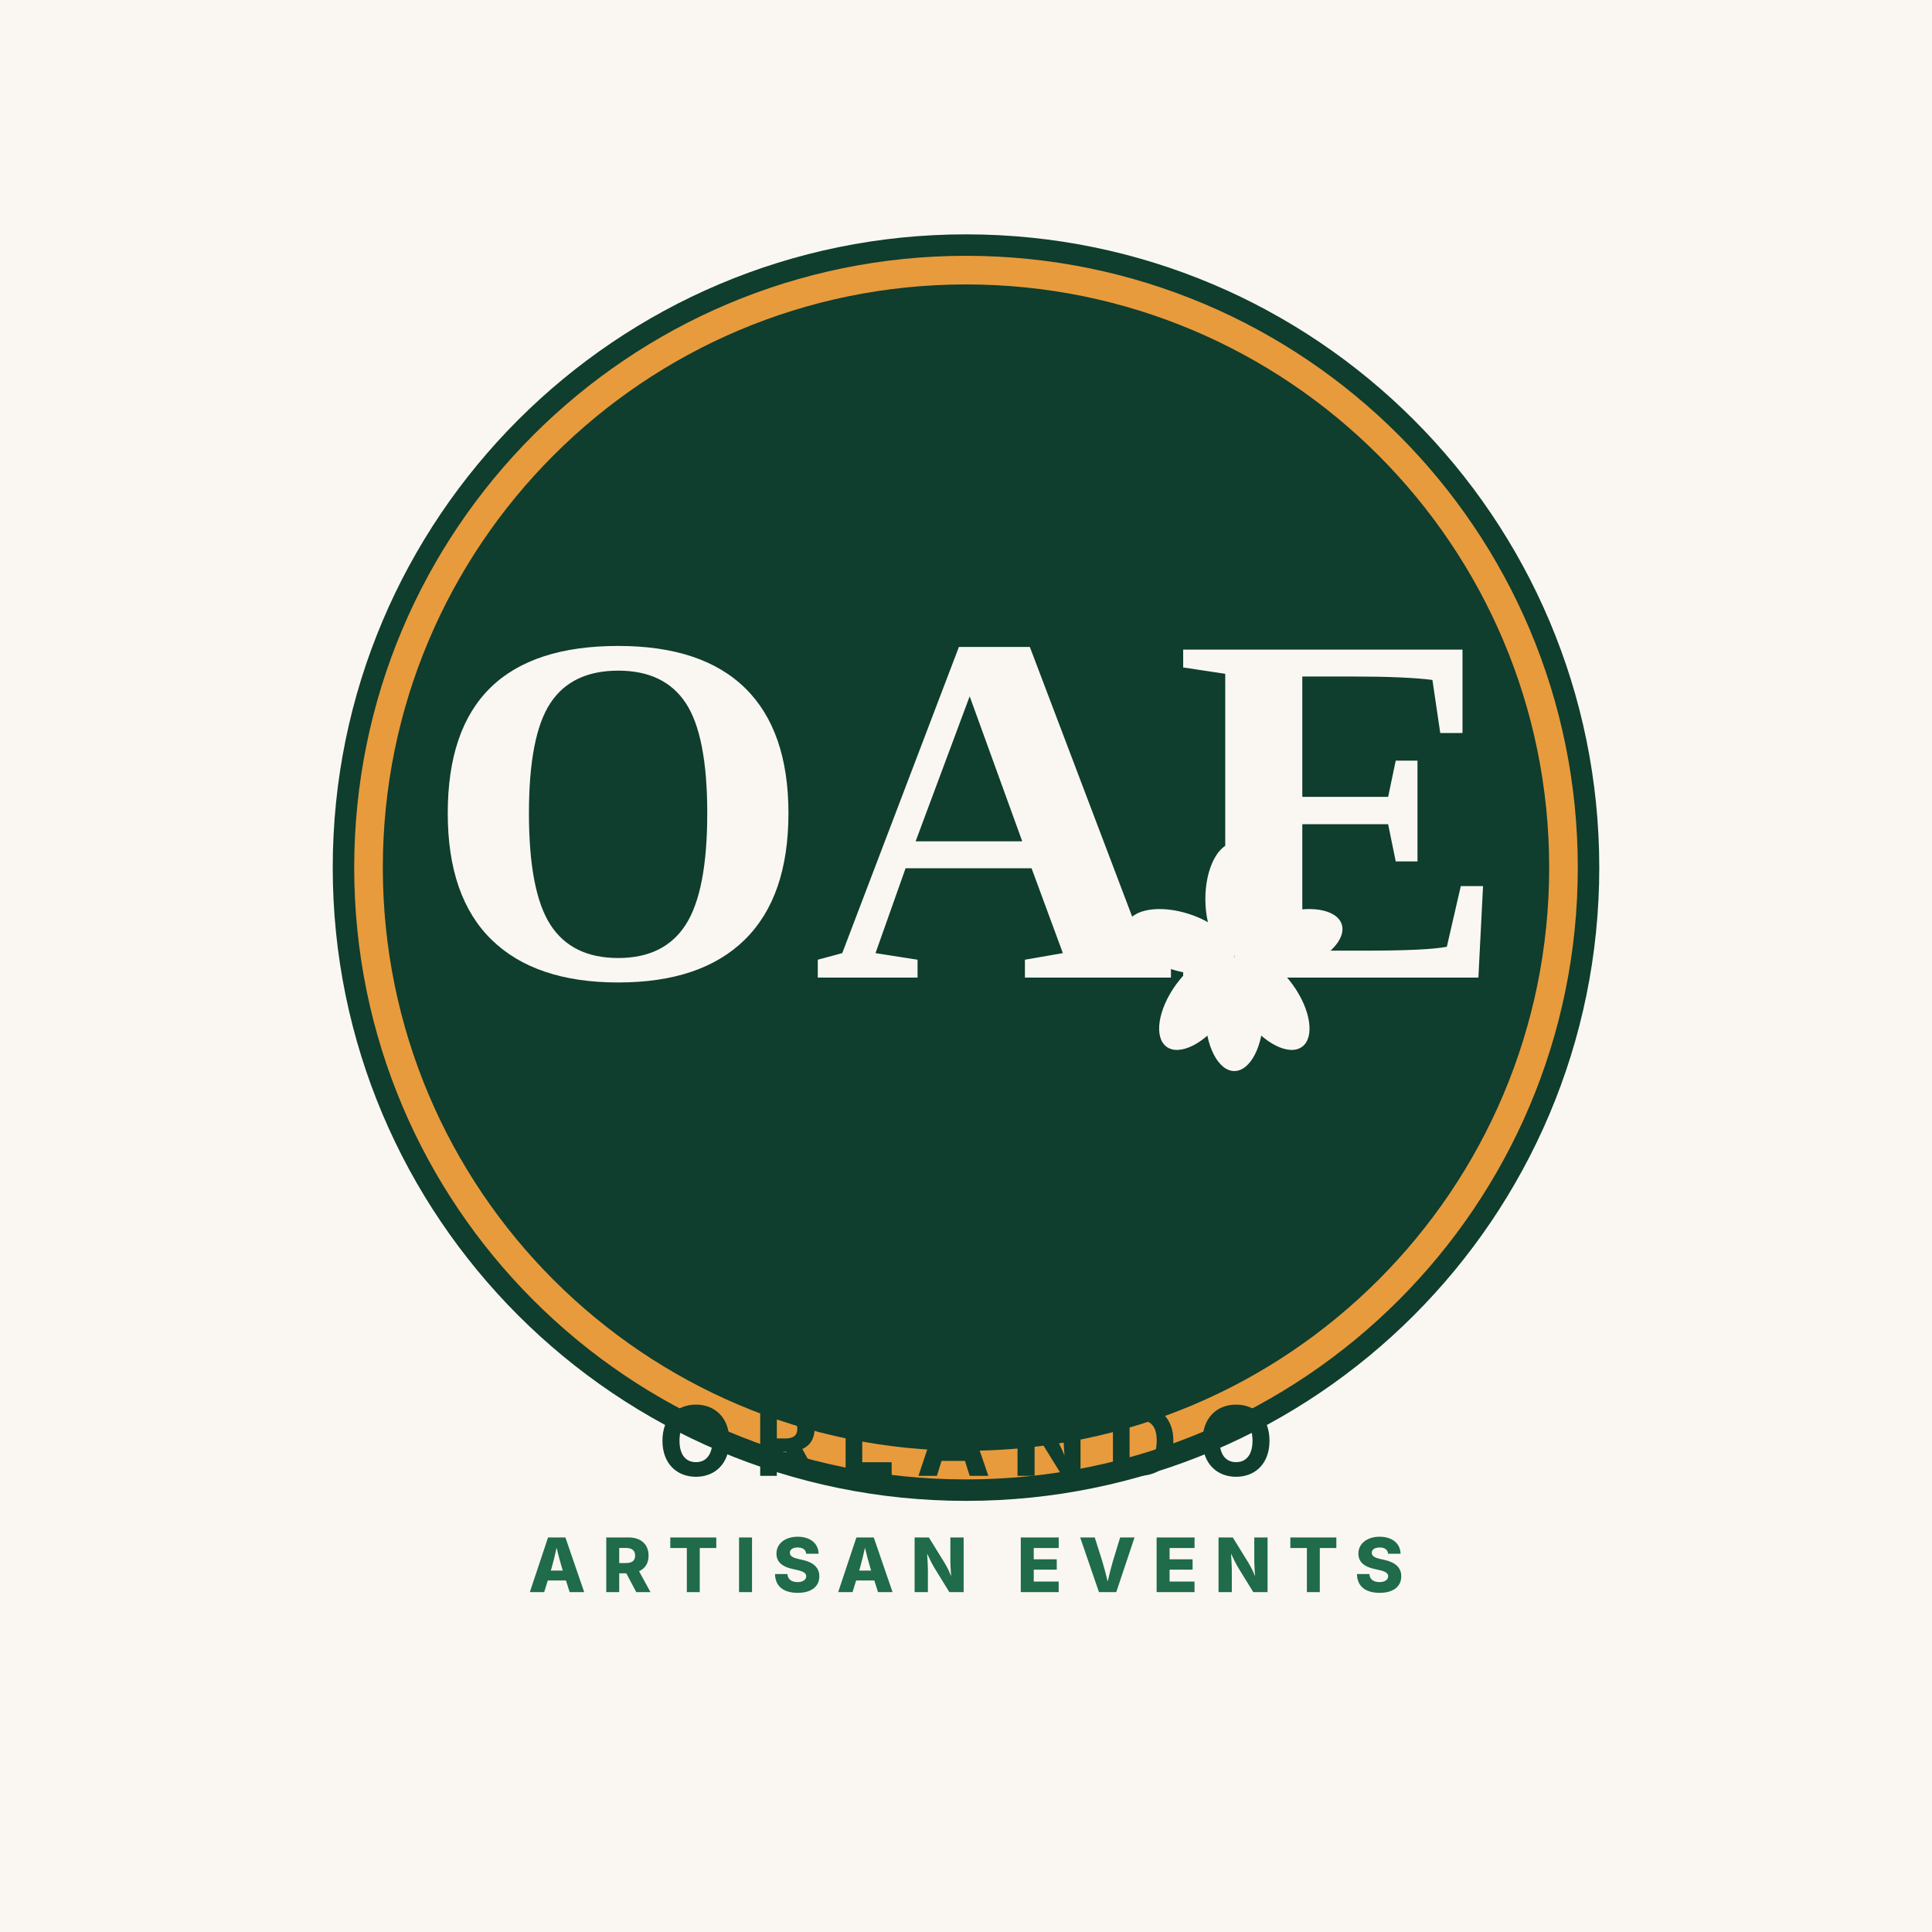
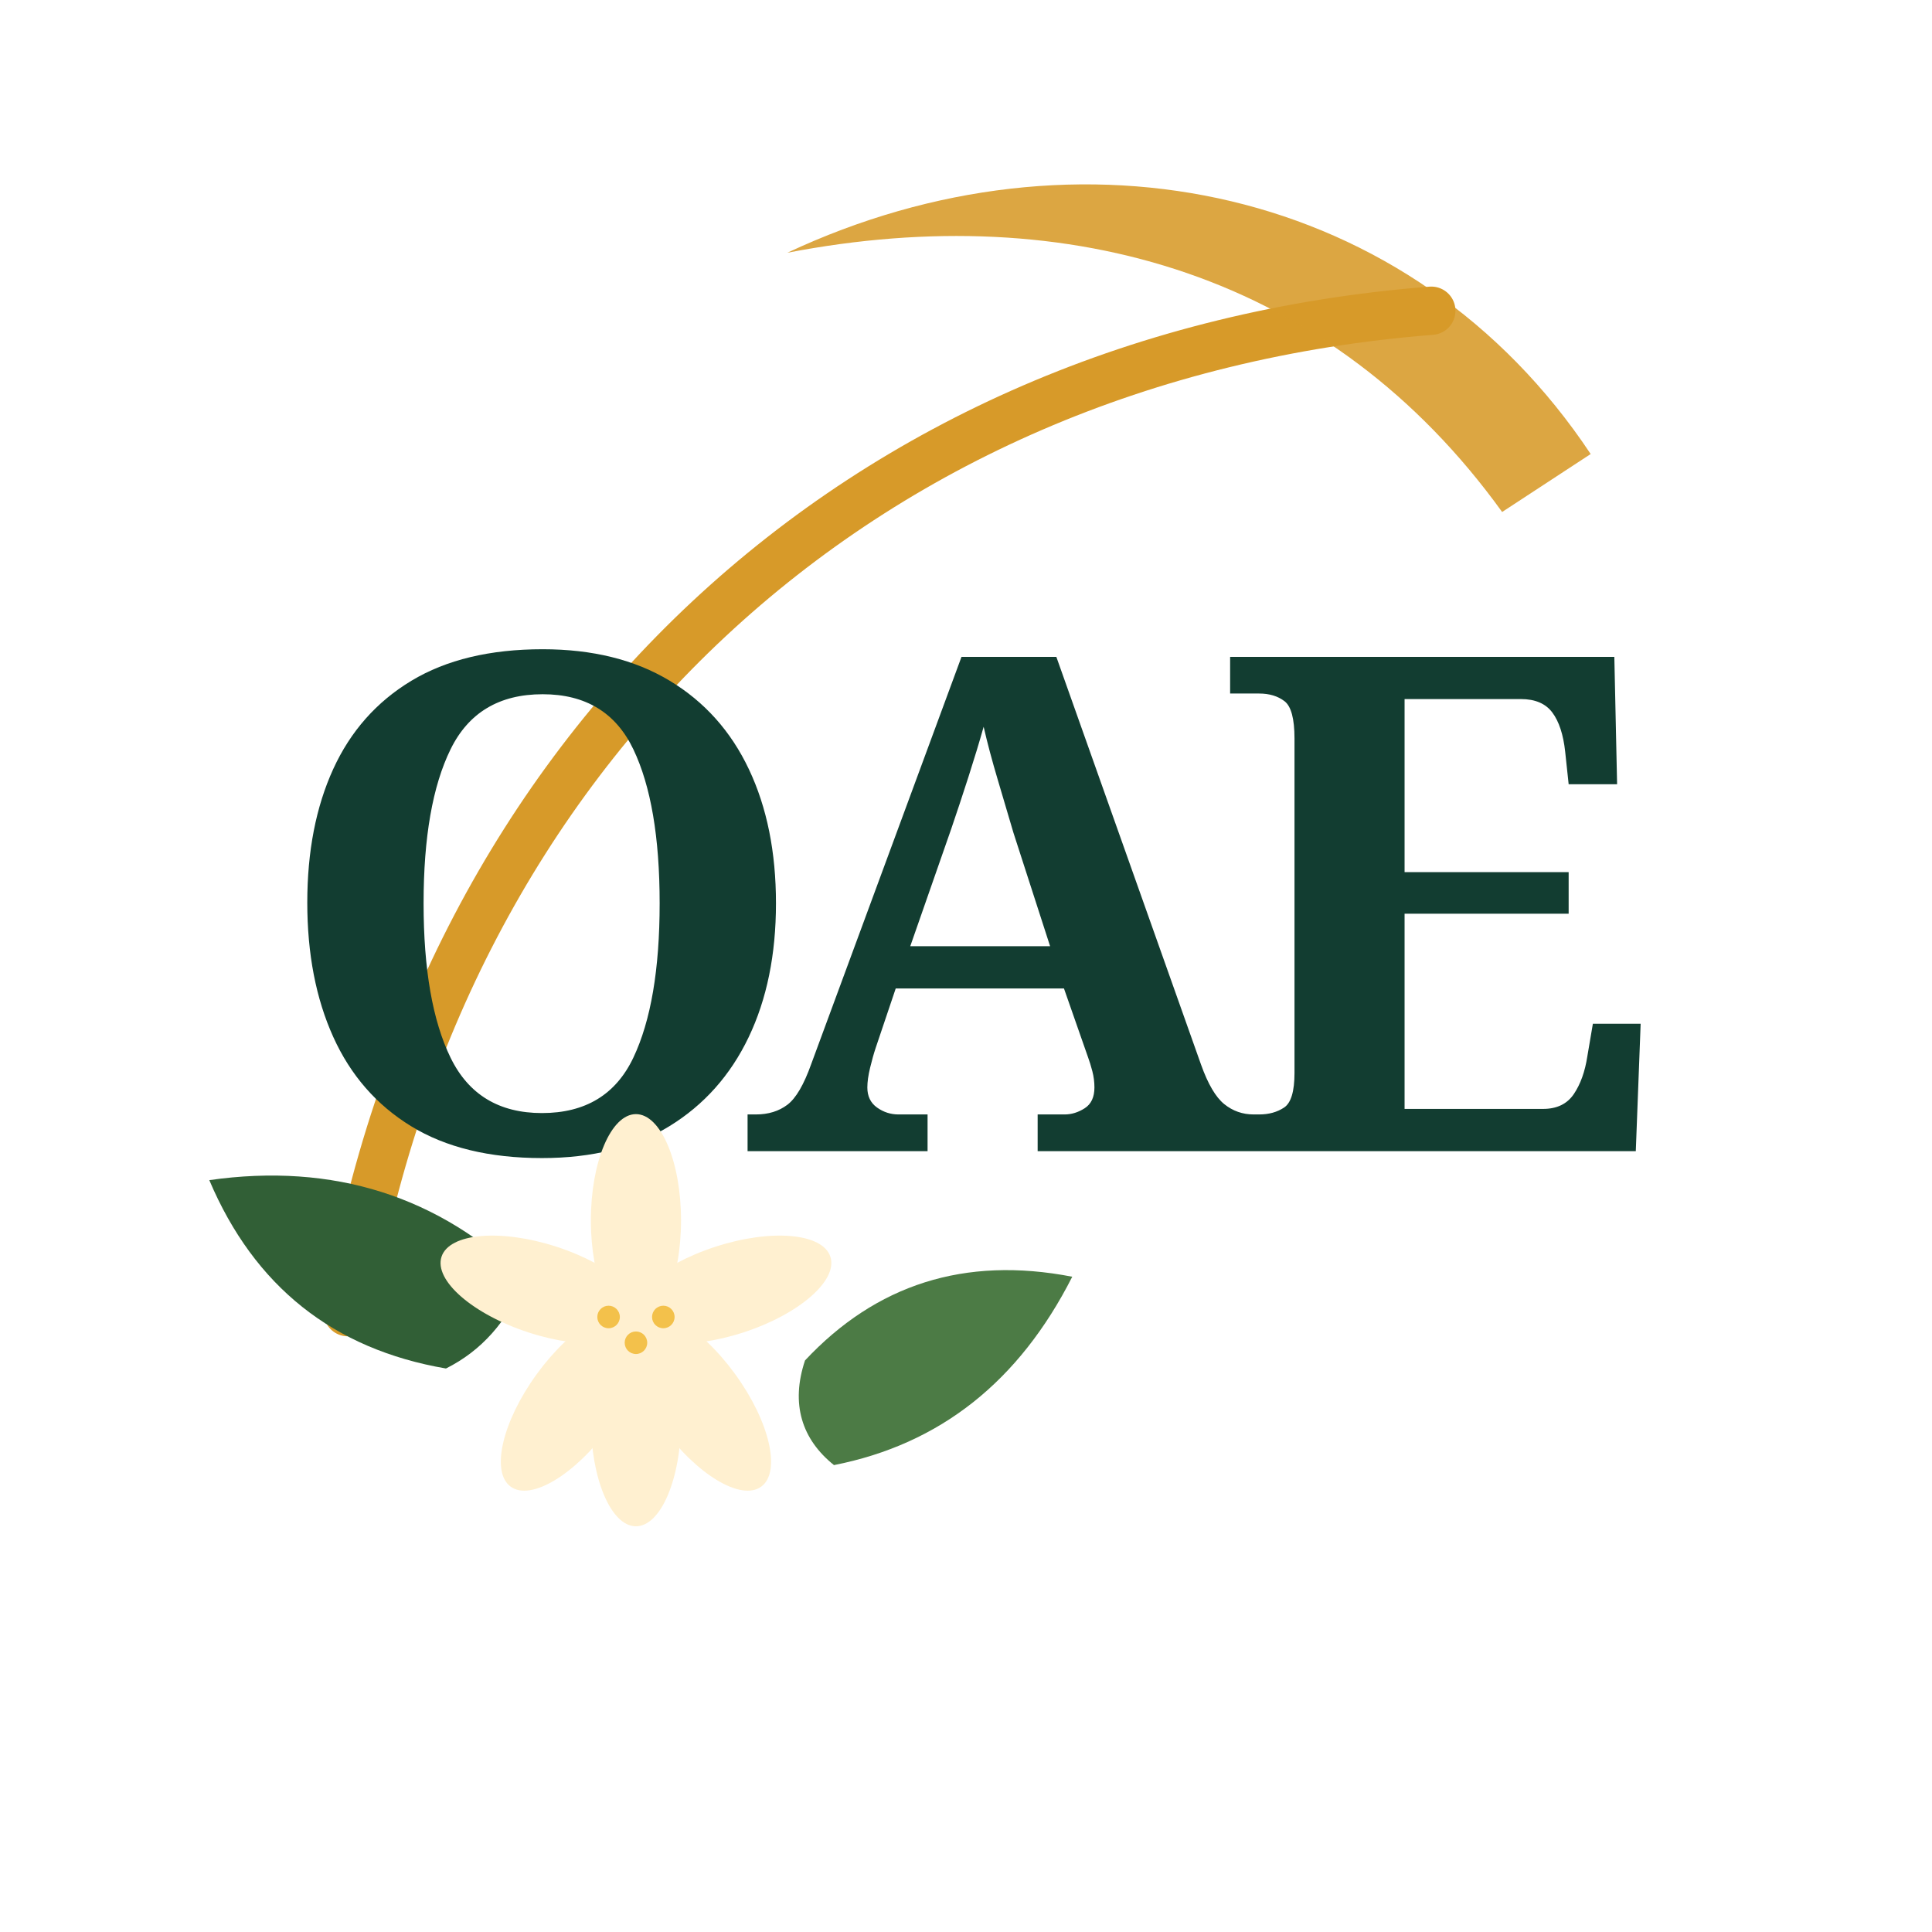
- <svg xmlns="http://www.w3.org/2000/svg" viewBox="0 0 1080 1080" role="img" aria-labelledby="title desc">
-   <rect width="1080" height="1080" fill="#FAF7F2" />
-   <circle cx="540" cy="485" r="354" fill="#0F3D2E" />
-   <circle cx="540" cy="485" r="334" fill="none" stroke="#E89B3C" stroke-width="16" />
-   <text x="540" y="452" text-anchor="middle" dominant-baseline="central" font-family="Georgia, 'Times New Roman', serif" font-size="280" font-weight="600" fill="#FAF7F2">OAE</text>
-   <g transform="translate(690 535) scale(1.08)">
-     <circle cx="0" cy="0" r="10" fill="#E89B3C" />
-     <ellipse cx="0" cy="-30" rx="15" ry="29" fill="#FAF7F2" />
-     <ellipse cx="0" cy="30" rx="15" ry="29" fill="#FAF7F2" />
-     <ellipse cx="-28" cy="-8" rx="15" ry="29" fill="#FAF7F2" transform="rotate(-72 -28 -8)" />
-     <ellipse cx="28" cy="-8" rx="15" ry="29" fill="#FAF7F2" transform="rotate(72 28 -8)" />
-     <ellipse cx="-18" cy="23" rx="15" ry="29" fill="#FAF7F2" transform="rotate(36 -18 23)" />
-     <ellipse cx="18" cy="23" rx="15" ry="29" fill="#FAF7F2" transform="rotate(-36 18 23)" />
+ <svg xmlns="http://www.w3.org/2000/svg" viewBox="0 0 1200 1200" role="img" aria-labelledby="title desc">
+   <defs>
+     <style>
+       .forest{fill:#123d31}.gold{fill:#d79a29}.leaf{fill:#315f36}.leaf2{fill:#4c7b45}.petal{fill:#fff0d0}.serif{font-family:"Noto Serif",Georgia,serif;font-weight:800;letter-spacing:-.08em}
+     </style>
+   </defs>
+   <path d="M216 815C274 468 532 221 889 193" fill="none" stroke="#d79a29" stroke-width="30" stroke-linecap="round" />
+   <path d="M988 282C877 115 670 72 489 157c176-34 338 14 444 161Z" class="gold" opacity=".88" />
+   <text x="600" y="715" text-anchor="middle" class="serif" font-size="430" fill="#123d31">OAE</text>
+   <g transform="translate(395 820)">
+     <path d="M-118 30c-70-12-119-51-147-117 77-11 143 10 196 62-11 26-27 44-49 55Z" class="leaf" />
+     <path d="M105 25c44-47 99-65 166-52-33 65-82 104-148 117-20-16-27-38-18-65Z" class="leaf2" />
+     <g>
+       <circle cx="0" cy="0" r="18" class="gold" />
+       <ellipse cx="0" cy="-62" rx="28" ry="66" class="petal" />
+       <ellipse cx="0" cy="62" rx="28" ry="66" class="petal" />
+       <ellipse cx="-58" cy="-19" rx="28" ry="66" class="petal" transform="rotate(-72 -58 -19)" />
+       <ellipse cx="58" cy="-19" rx="28" ry="66" class="petal" transform="rotate(72 58 -19)" />
+       <ellipse cx="-39" cy="50" rx="28" ry="66" class="petal" transform="rotate(36 -39 50)" />
+       <ellipse cx="39" cy="50" rx="28" ry="66" class="petal" transform="rotate(-36 39 50)" />
+       <circle cx="-17" cy="-2" r="7" fill="#f3c14b" />
+       <circle cx="17" cy="-2" r="7" fill="#f3c14b" />
+       <circle cx="0" cy="14" r="7" fill="#f3c14b" />
+     </g>
  </g>
-   <text x="540" y="825" text-anchor="middle" font-family="Inter, Arial, sans-serif" font-size="54" font-weight="800" letter-spacing="12" fill="#0F3D2E">ORLANDO</text>
-   <text x="540" y="890" text-anchor="middle" font-family="Inter, Arial, sans-serif" font-size="42" font-weight="800" letter-spacing="9" fill="#1F6B4A">ARTISAN EVENTS</text>
</svg>
